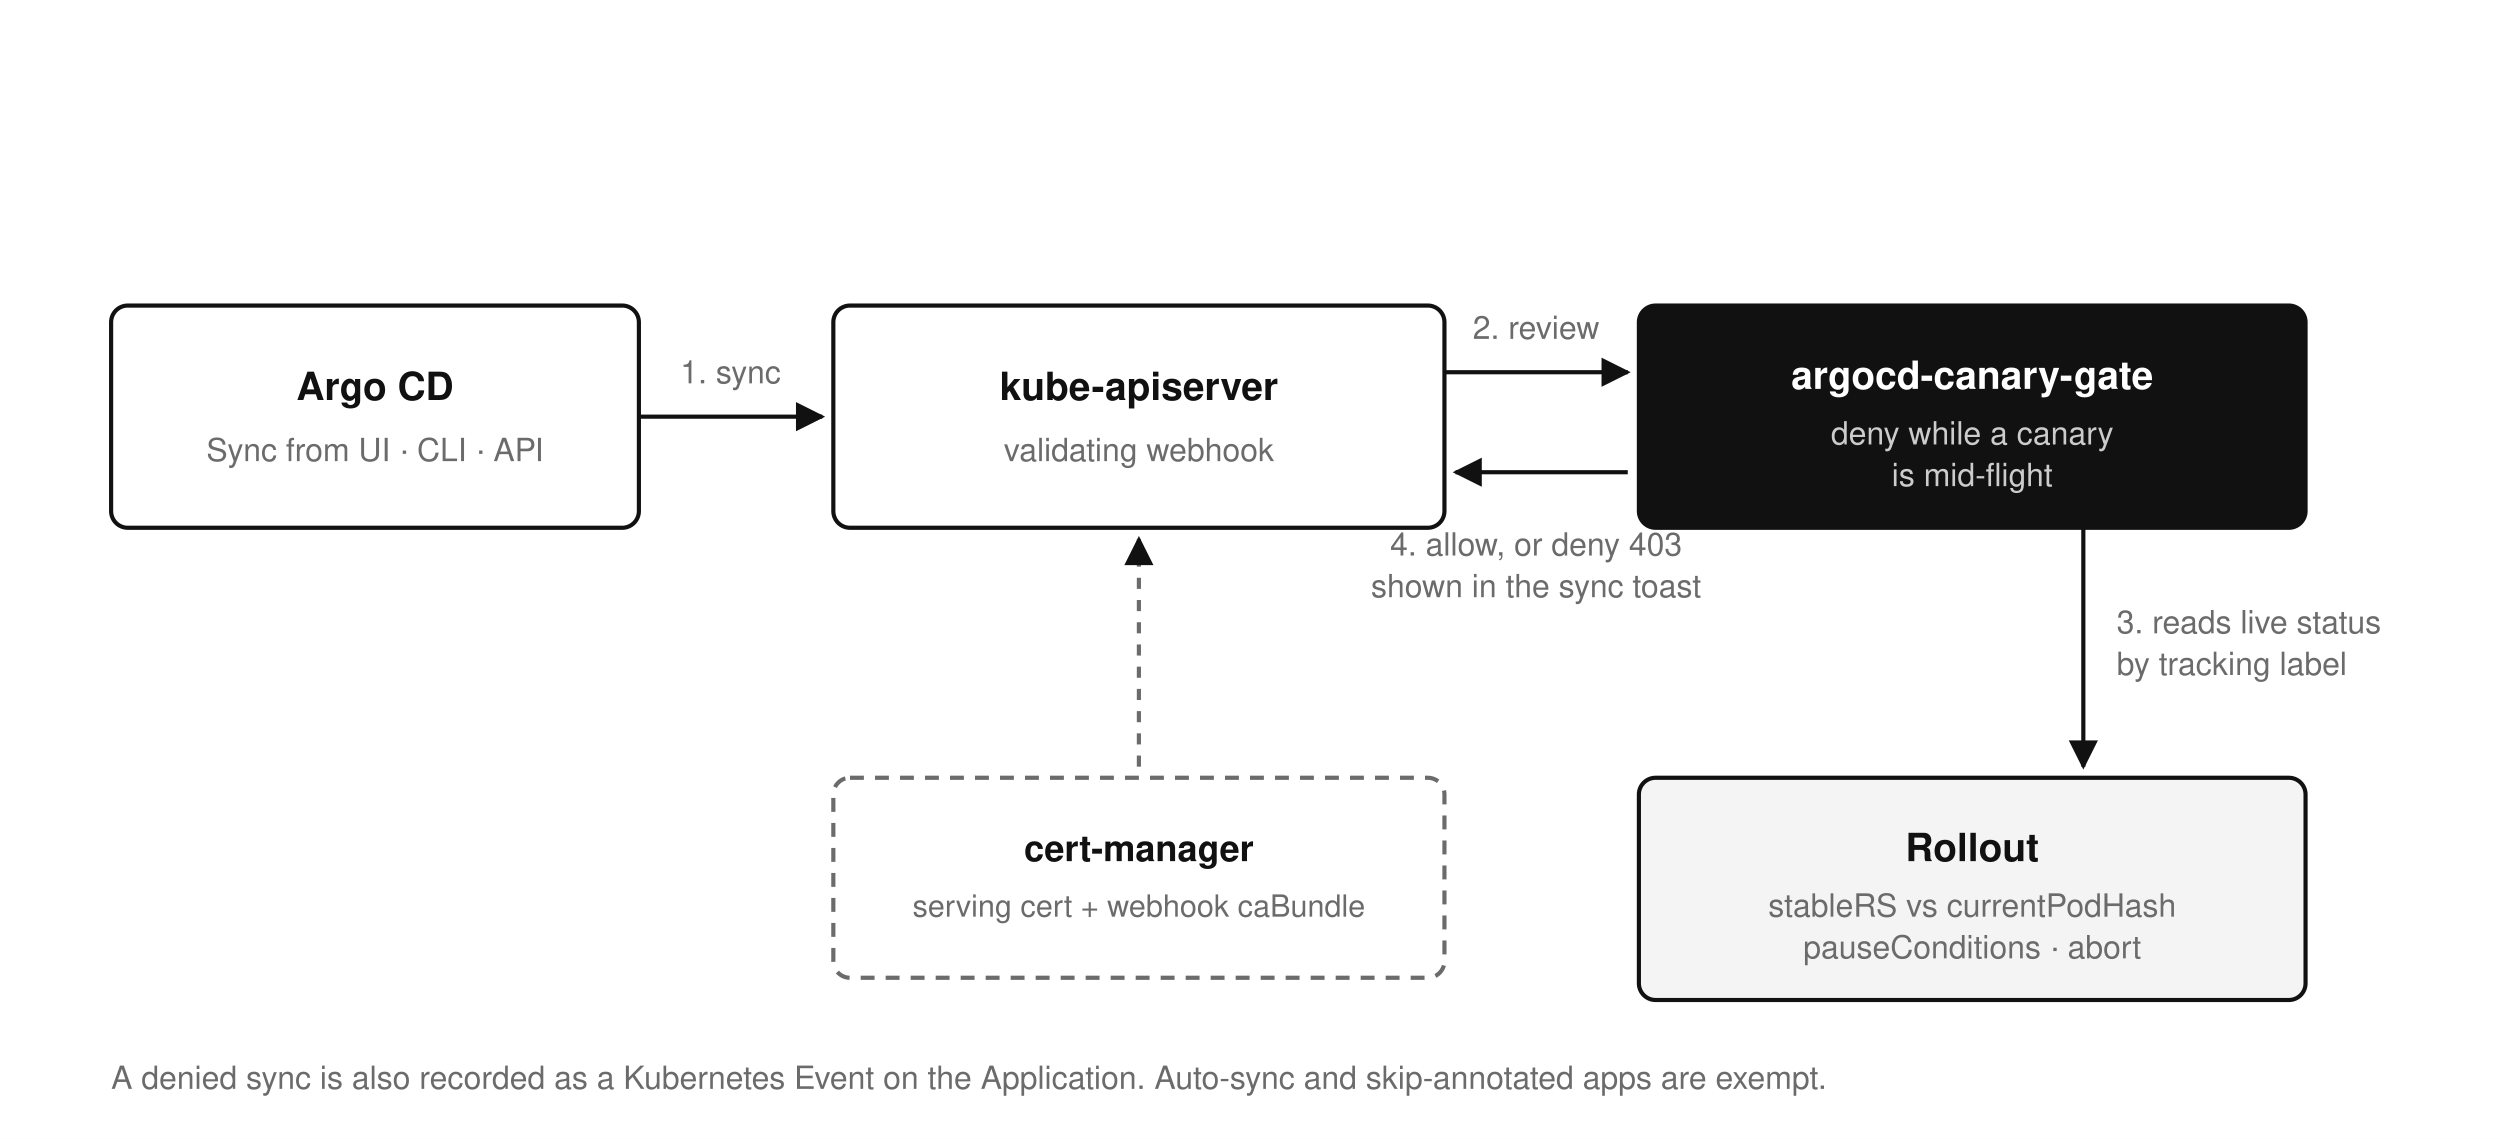
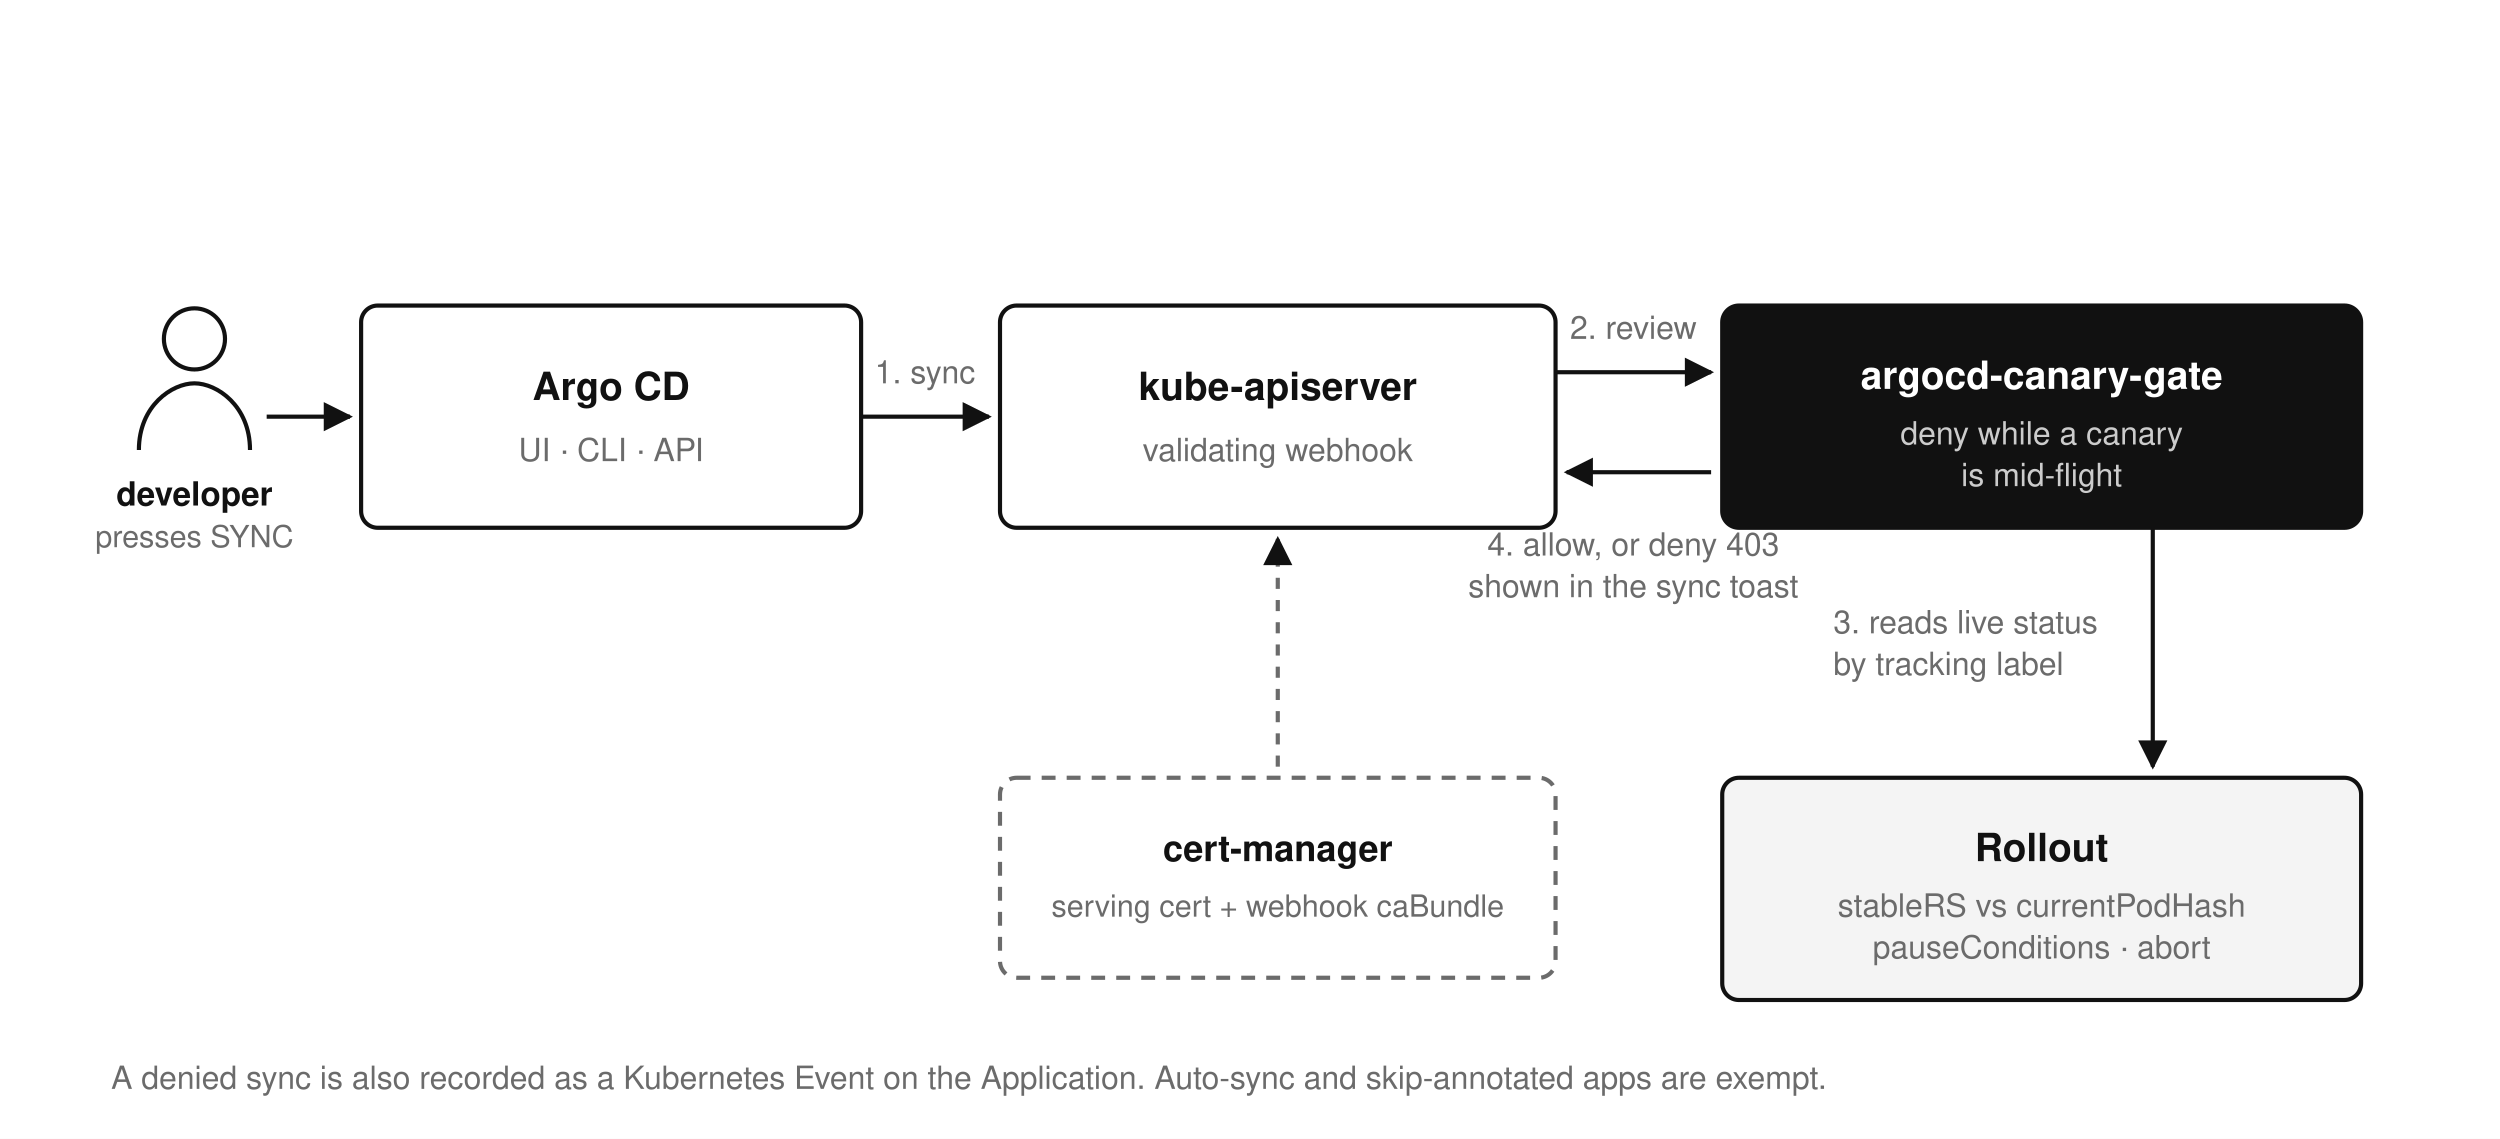
<svg xmlns="http://www.w3.org/2000/svg" viewBox="0 0 900 410" font-family="-apple-system, 'Segoe UI', Helvetica, Arial, sans-serif">
  <defs>
    <marker id="arrow" viewBox="0 0 10 10" refX="9" refY="5" markerWidth="7" markerHeight="7" orient="auto-start-reverse">
      <path d="M 0 0 L 10 5 L 0 10 z" fill="#111111" />
    </marker>
  </defs>
  <rect x="0" y="0" width="900" height="410" fill="#ffffff" />
-   <rect x="40" y="110" width="190" height="80" rx="6" fill="#ffffff" stroke="#111111" stroke-width="1.5" />
-   <text x="135" y="144" font-size="14" font-weight="600" fill="#111111" text-anchor="middle">Argo CD</text>
-   <text x="135" y="166" font-size="11.5" fill="#6b6b6b" text-anchor="middle">Sync from UI · CLI · API</text>
-   <rect x="300" y="110" width="220" height="80" rx="6" fill="#ffffff" stroke="#111111" stroke-width="1.5" />
-   <text x="410" y="144" font-size="14" font-weight="600" fill="#111111" text-anchor="middle">kube-apiserver</text>
-   <text x="410" y="166" font-size="11.5" fill="#6b6b6b" text-anchor="middle">validating webhook</text>
-   <rect x="590" y="110" width="240" height="80" rx="6" fill="#111111" stroke="#111111" stroke-width="1.5" />
-   <text x="710" y="140" font-size="14" font-weight="600" fill="#ffffff" text-anchor="middle">argocd-canary-gate</text>
-   <text x="710" y="160" font-size="11.5" fill="#cccccc" text-anchor="middle">deny while a canary</text>
-   <text x="710" y="175" font-size="11.5" fill="#cccccc" text-anchor="middle">is mid-flight</text>
-   <rect x="300" y="280" width="220" height="72" rx="6" fill="#ffffff" stroke="#6b6b6b" stroke-width="1.5" stroke-dasharray="5 4" />
-   <text x="410" y="310" font-size="13" font-weight="600" fill="#111111" text-anchor="middle">cert-manager</text>
-   <text x="410" y="330" font-size="11" fill="#6b6b6b" text-anchor="middle">serving cert + webhook caBundle</text>
-   <rect x="590" y="280" width="240" height="80" rx="6" fill="#f4f4f4" stroke="#111111" stroke-width="1.5" />
-   <text x="710" y="310" font-size="14" font-weight="600" fill="#111111" text-anchor="middle">Rollout</text>
-   <text x="710" y="330" font-size="11.5" fill="#6b6b6b" text-anchor="middle">stableRS vs currentPodHash</text>
-   <text x="710" y="345" font-size="11.5" fill="#6b6b6b" text-anchor="middle">pauseConditions · abort</text>
-   <line x1="230" y1="150" x2="296" y2="150" stroke="#111111" stroke-width="1.5" marker-end="url(#arrow)" />
-   <text x="263" y="138" font-size="11.5" fill="#6b6b6b" text-anchor="middle">1. sync</text>
-   <line x1="520" y1="134" x2="586" y2="134" stroke="#111111" stroke-width="1.5" marker-end="url(#arrow)" />
-   <text x="553" y="122" font-size="11.5" fill="#6b6b6b" text-anchor="middle">2. review</text>
-   <line x1="586" y1="170" x2="524" y2="170" stroke="#111111" stroke-width="1.5" marker-end="url(#arrow)" />
-   <text x="553" y="200" font-size="11.5" fill="#6b6b6b" text-anchor="middle">4. allow, or deny 403</text>
-   <text x="553" y="215" font-size="11.5" fill="#6b6b6b" text-anchor="middle">shown in the sync toast</text>
-   <line x1="750" y1="190" x2="750" y2="276" stroke="#111111" stroke-width="1.5" marker-end="url(#arrow)" />
-   <text x="762" y="228" font-size="11.5" fill="#6b6b6b">3. reads live status</text>
-   <text x="762" y="243" font-size="11.5" fill="#6b6b6b">by tracking label</text>
-   <line x1="410" y1="276" x2="410" y2="194" stroke="#6b6b6b" stroke-width="1.5" stroke-dasharray="4 4" marker-end="url(#arrow)" />
+   <circle cx="70" cy="122" r="11" fill="none" stroke="#111111" stroke-width="1.5" />
+   <path d="M 50 162 C 50 146 62 138 70 138 C 78 138 90 146 90 162" fill="none" stroke="#111111" stroke-width="1.5" />
+   <text x="70" y="182" font-size="12" font-weight="600" fill="#111111" text-anchor="middle">developer</text>
+   <text x="70" y="197" font-size="11" fill="#6b6b6b" text-anchor="middle">presses SYNC</text>
+   <line x1="96" y1="150" x2="126" y2="150" stroke="#111111" stroke-width="1.5" marker-end="url(#arrow)" />
+   <rect x="130" y="110" width="180" height="80" rx="6" fill="#ffffff" stroke="#111111" stroke-width="1.5" />
+   <text x="220" y="144" font-size="14" font-weight="600" fill="#111111" text-anchor="middle">Argo CD</text>
+   <text x="220" y="166" font-size="11.5" fill="#6b6b6b" text-anchor="middle">UI · CLI · API</text>
+   <rect x="360" y="110" width="200" height="80" rx="6" fill="#ffffff" stroke="#111111" stroke-width="1.5" />
+   <text x="460" y="144" font-size="14" font-weight="600" fill="#111111" text-anchor="middle">kube-apiserver</text>
+   <text x="460" y="166" font-size="11.5" fill="#6b6b6b" text-anchor="middle">validating webhook</text>
+   <rect x="620" y="110" width="230" height="80" rx="6" fill="#111111" stroke="#111111" stroke-width="1.5" />
+   <text x="735" y="140" font-size="14" font-weight="600" fill="#ffffff" text-anchor="middle">argocd-canary-gate</text>
+   <text x="735" y="160" font-size="11.5" fill="#cccccc" text-anchor="middle">deny while a canary</text>
+   <text x="735" y="175" font-size="11.5" fill="#cccccc" text-anchor="middle">is mid-flight</text>
+   <rect x="360" y="280" width="200" height="72" rx="6" fill="#ffffff" stroke="#6b6b6b" stroke-width="1.5" stroke-dasharray="5 4" />
+   <text x="460" y="310" font-size="13" font-weight="600" fill="#111111" text-anchor="middle">cert-manager</text>
+   <text x="460" y="330" font-size="11" fill="#6b6b6b" text-anchor="middle">serving cert + webhook caBundle</text>
+   <rect x="620" y="280" width="230" height="80" rx="6" fill="#f4f4f4" stroke="#111111" stroke-width="1.5" />
+   <text x="735" y="310" font-size="14" font-weight="600" fill="#111111" text-anchor="middle">Rollout</text>
+   <text x="735" y="330" font-size="11.5" fill="#6b6b6b" text-anchor="middle">stableRS vs currentPodHash</text>
+   <text x="735" y="345" font-size="11.5" fill="#6b6b6b" text-anchor="middle">pauseConditions · abort</text>
+   <line x1="310" y1="150" x2="356" y2="150" stroke="#111111" stroke-width="1.5" marker-end="url(#arrow)" />
+   <text x="333" y="138" font-size="11.5" fill="#6b6b6b" text-anchor="middle">1. sync</text>
+   <line x1="560" y1="134" x2="616" y2="134" stroke="#111111" stroke-width="1.5" marker-end="url(#arrow)" />
+   <text x="588" y="122" font-size="11.5" fill="#6b6b6b" text-anchor="middle">2. review</text>
+   <line x1="616" y1="170" x2="564" y2="170" stroke="#111111" stroke-width="1.5" marker-end="url(#arrow)" />
+   <text x="588" y="200" font-size="11.5" fill="#6b6b6b" text-anchor="middle">4. allow, or deny 403</text>
+   <text x="588" y="215" font-size="11.5" fill="#6b6b6b" text-anchor="middle">shown in the sync toast</text>
+   <line x1="775" y1="190" x2="775" y2="276" stroke="#111111" stroke-width="1.5" marker-end="url(#arrow)" />
+   <text x="660" y="228" font-size="11.5" fill="#6b6b6b">3. reads live status</text>
+   <text x="660" y="243" font-size="11.5" fill="#6b6b6b">by tracking label</text>
+   <line x1="460" y1="276" x2="460" y2="194" stroke="#6b6b6b" stroke-width="1.5" stroke-dasharray="4 4" marker-end="url(#arrow)" />
  <text x="40" y="392" font-size="11.5" fill="#6b6b6b">A denied sync is also recorded as a Kubernetes Event on the Application. Auto-sync and skip-annotated apps are exempt.</text>
</svg>
